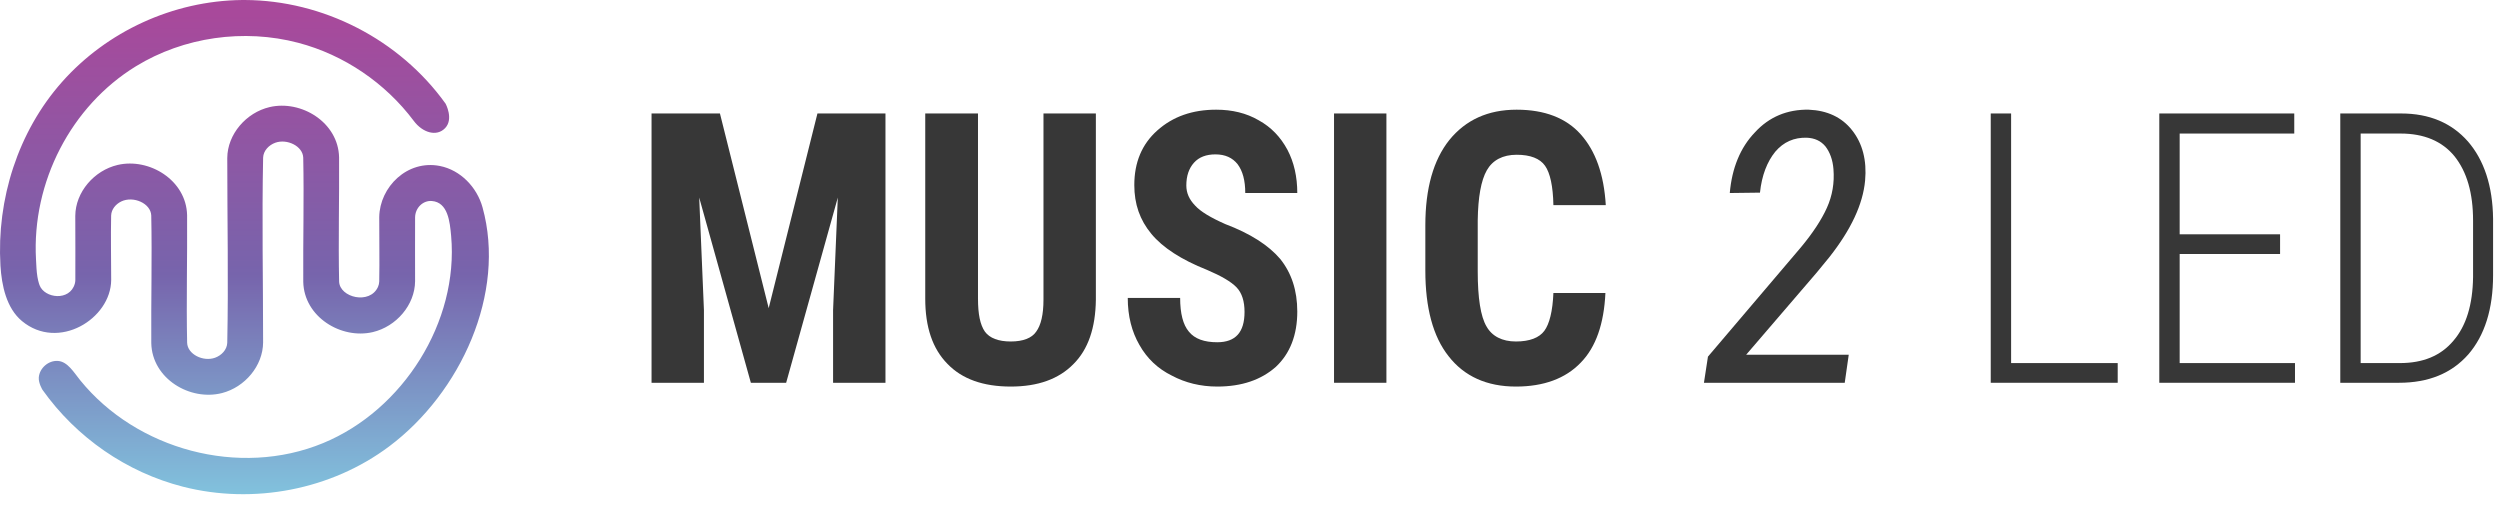
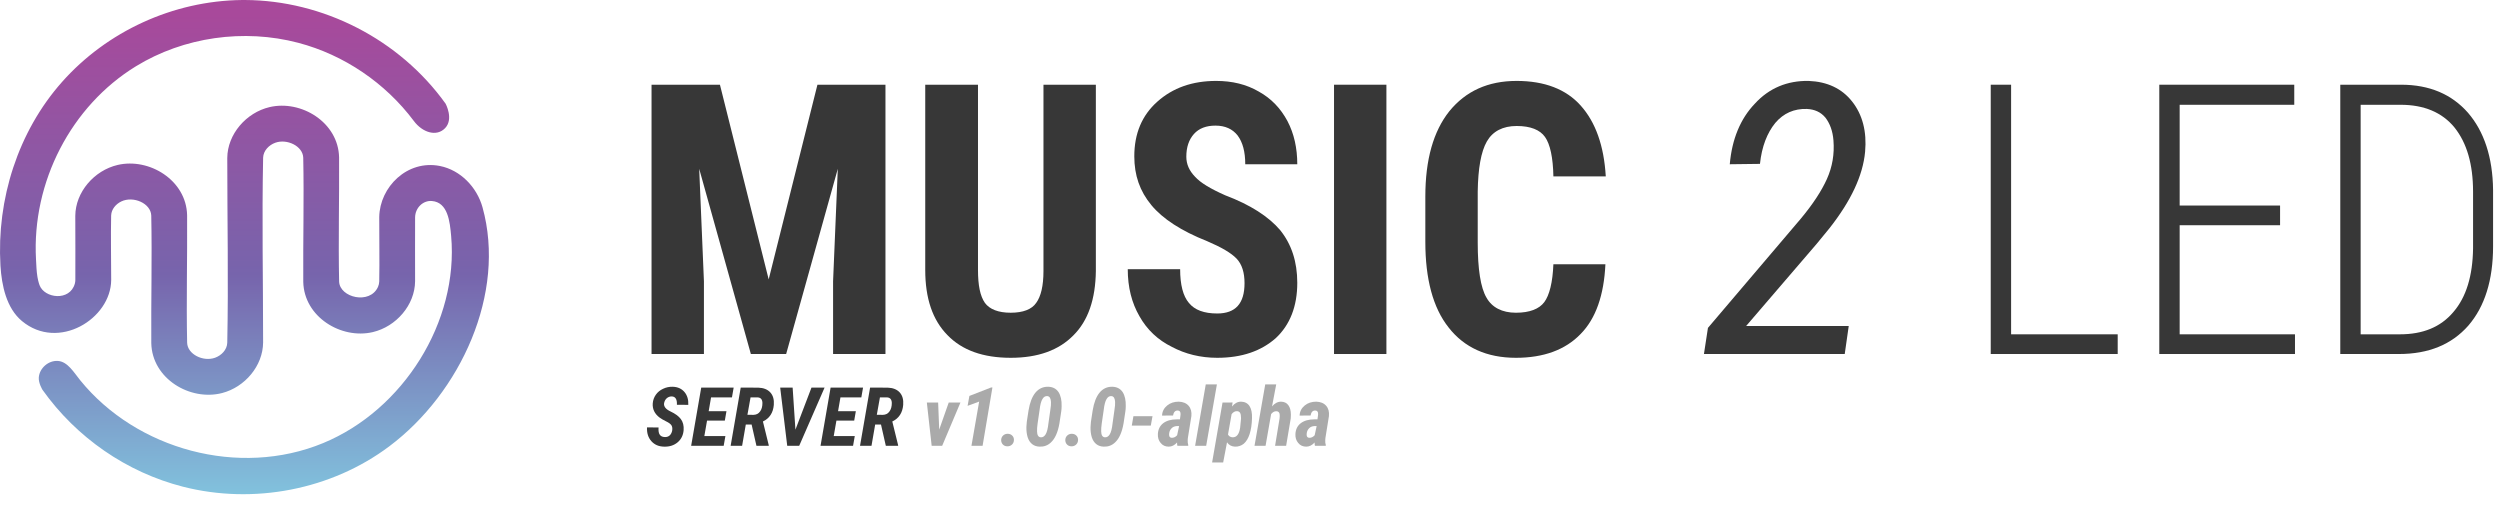
<svg xmlns="http://www.w3.org/2000/svg" width="100%" height="100%" viewBox="0 0 223 45" version="1.1" xml:space="preserve" style="fill-rule:evenodd;clip-rule:evenodd;stroke-linejoin:round;stroke-miterlimit:2;">
  <g transform="matrix(1,0,0,1,-524.615,-647.222)">
-     <g transform="matrix(1,0,0,1,-7.53937,-6.38418)">
-       <g transform="matrix(2.70421,0,0,2.81548,-3331.6,-1347.13)">
+     <g transform="matrix(2.70421,0,0,2.81548,-3339.14,-1356.08)">
+       <g>
        <g transform="matrix(12,0,0,12,1449.6,722.747)">
          <path d="M0.245,-0.711L0.379,-0.197L0.513,-0.711L0.7,-0.711L0.7,0L0.556,0L0.556,-0.192L0.569,-0.489L0.427,0L0.33,0L0.188,-0.489L0.201,-0.192L0.201,0L0.057,0L0.057,-0.711L0.245,-0.711Z" style="fill:rgb(55,55,55);fill-rule:nonzero;" />
        </g>
        <g transform="matrix(12,0,0,12,1458.7,722.747)">
          <path d="M0.52,-0.711L0.52,-0.219C0.519,-0.145 0.499,-0.088 0.458,-0.049C0.418,-0.01 0.361,0.01 0.286,0.01C0.21,0.01 0.152,-0.01 0.112,-0.05C0.071,-0.09 0.051,-0.147 0.051,-0.222L0.051,-0.711L0.196,-0.711L0.196,-0.222C0.196,-0.181 0.202,-0.153 0.215,-0.135C0.228,-0.118 0.252,-0.109 0.286,-0.109C0.32,-0.109 0.344,-0.118 0.356,-0.135C0.369,-0.152 0.376,-0.18 0.376,-0.219L0.376,-0.711L0.52,-0.711Z" style="fill:rgb(55,55,55);fill-rule:nonzero;" />
        </g>
        <g transform="matrix(12,0,0,12,1465.56,722.747)">
          <path d="M0.357,-0.187C0.357,-0.215 0.35,-0.237 0.335,-0.252C0.32,-0.267 0.293,-0.282 0.254,-0.298C0.183,-0.325 0.132,-0.357 0.101,-0.393C0.069,-0.43 0.054,-0.472 0.054,-0.522C0.054,-0.582 0.075,-0.63 0.117,-0.666C0.16,-0.703 0.214,-0.721 0.279,-0.721C0.323,-0.721 0.362,-0.712 0.396,-0.693C0.43,-0.675 0.456,-0.649 0.475,-0.615C0.493,-0.582 0.502,-0.544 0.502,-0.501L0.359,-0.501C0.359,-0.534 0.352,-0.559 0.338,-0.577C0.324,-0.594 0.304,-0.603 0.277,-0.603C0.252,-0.603 0.232,-0.596 0.218,-0.581C0.204,-0.566 0.197,-0.546 0.197,-0.521C0.197,-0.501 0.205,-0.484 0.221,-0.468C0.236,-0.452 0.264,-0.436 0.304,-0.419C0.373,-0.394 0.423,-0.363 0.455,-0.327C0.486,-0.29 0.502,-0.244 0.502,-0.188C0.502,-0.126 0.482,-0.077 0.443,-0.042C0.403,-0.008 0.35,0.01 0.282,0.01C0.236,0.01 0.194,0 0.157,-0.019C0.119,-0.037 0.089,-0.064 0.068,-0.1C0.047,-0.135 0.036,-0.176 0.036,-0.224L0.18,-0.224C0.18,-0.183 0.188,-0.153 0.204,-0.135C0.22,-0.116 0.246,-0.107 0.282,-0.107C0.332,-0.107 0.357,-0.133 0.357,-0.187Z" style="fill:rgb(55,55,55);fill-rule:nonzero;" />
        </g>
        <g transform="matrix(12,0,0,12,1472.04,722.747)">
-           <rect x="0.063" y="-0.711" width="0.144" height="0.711" style="fill:rgb(55,55,55);fill-rule:nonzero;" />
+           <rect x="0.063" y="-0.711" width="0.144" height="0.711" style="fill:rgb(55,55,55);" />
        </g>
        <g transform="matrix(12,0,0,12,1475.28,722.747)">
          <path d="M0.539,-0.237C0.535,-0.156 0.513,-0.094 0.471,-0.053C0.429,-0.011 0.369,0.01 0.293,0.01C0.213,0.01 0.151,-0.017 0.108,-0.07C0.065,-0.122 0.044,-0.198 0.044,-0.296L0.044,-0.416C0.044,-0.513 0.066,-0.588 0.11,-0.641C0.155,-0.694 0.216,-0.721 0.295,-0.721C0.372,-0.721 0.431,-0.699 0.471,-0.656C0.512,-0.612 0.535,-0.55 0.54,-0.469L0.396,-0.469C0.395,-0.519 0.387,-0.554 0.373,-0.573C0.359,-0.592 0.333,-0.602 0.295,-0.602C0.257,-0.602 0.229,-0.588 0.213,-0.561C0.197,-0.534 0.189,-0.49 0.188,-0.429L0.188,-0.294C0.188,-0.224 0.196,-0.175 0.212,-0.149C0.227,-0.123 0.255,-0.109 0.293,-0.109C0.331,-0.109 0.357,-0.119 0.371,-0.137C0.385,-0.155 0.394,-0.189 0.396,-0.237L0.539,-0.237Z" style="fill:rgb(55,55,55);fill-rule:nonzero;" />
        </g>
        <g transform="matrix(12,0,0,12,1484.89,722.747)">
          <path d="M0.396,0L0.009,0L0.02,-0.069L0.275,-0.357C0.308,-0.395 0.332,-0.43 0.347,-0.462C0.362,-0.494 0.368,-0.528 0.365,-0.564C0.363,-0.589 0.355,-0.609 0.343,-0.624C0.33,-0.639 0.313,-0.646 0.292,-0.647C0.257,-0.648 0.228,-0.636 0.205,-0.61C0.183,-0.584 0.168,-0.548 0.163,-0.502L0.08,-0.501C0.086,-0.567 0.109,-0.621 0.149,-0.661C0.188,-0.702 0.238,-0.722 0.297,-0.721C0.348,-0.719 0.388,-0.701 0.416,-0.667C0.445,-0.632 0.457,-0.587 0.452,-0.534C0.446,-0.471 0.413,-0.404 0.354,-0.332L0.319,-0.291L0.125,-0.074L0.407,-0.074L0.396,0Z" style="fill:rgb(55,55,55);fill-rule:nonzero;" />
        </g>
        <g transform="matrix(12,0,0,12,1493.45,722.747)">
          <path d="M0.14,-0.052L0.433,-0.052L0.433,0L0.084,0L0.084,-0.711L0.14,-0.711L0.14,-0.052Z" style="fill:rgb(55,55,55);fill-rule:nonzero;" />
        </g>
        <g transform="matrix(12,0,0,12,1499.01,722.747)">
          <path d="M0.416,-0.34L0.14,-0.34L0.14,-0.052L0.457,-0.052L0.457,0L0.084,0L0.084,-0.711L0.455,-0.711L0.455,-0.658L0.14,-0.658L0.14,-0.392L0.416,-0.392L0.416,-0.34Z" style="fill:rgb(55,55,55);fill-rule:nonzero;" />
        </g>
        <g transform="matrix(12,0,0,12,1504.98,722.747)">
          <path d="M0.084,0L0.084,-0.711L0.251,-0.711C0.329,-0.711 0.39,-0.686 0.435,-0.637C0.479,-0.588 0.503,-0.52 0.504,-0.433L0.504,-0.284C0.504,-0.195 0.481,-0.125 0.436,-0.075C0.39,-0.025 0.327,0 0.245,0L0.084,0ZM0.14,-0.658L0.14,-0.052L0.248,-0.052C0.311,-0.052 0.36,-0.071 0.395,-0.111C0.43,-0.15 0.448,-0.206 0.449,-0.279L0.449,-0.428C0.449,-0.501 0.432,-0.557 0.398,-0.598C0.364,-0.638 0.314,-0.658 0.25,-0.658L0.14,-0.658Z" style="fill:rgb(55,55,55);fill-rule:nonzero;" />
        </g>
      </g>
    </g>
-     <g transform="matrix(1,0,0,1,-7.53937,-6.38418)">
-       <g transform="matrix(0.266481,0,0,0.266481,504.731,436.649)">
+     <g transform="matrix(0.266481,0,0,0.266481,497.192,430.265)">
+       <g>
        <path d="M184.875,814.157C210.957,814.266 236.587,827.273 252.065,848.862C252.065,848.862 254.828,853.967 251.917,857.029C249.047,860.047 244.32,858.531 241.426,854.64C231.918,841.948 218.083,832.511 202.725,828.478C184.54,823.702 164.442,826.519 148.423,836.331C126.726,849.621 113.528,875.096 114.962,901.008C115.071,902.967 115.123,904.937 115.44,906.851C115.507,907.253 115.586,907.653 115.68,908.049C115.75,908.348 115.83,908.645 115.919,908.938C115.985,909.156 116.057,909.372 116.135,909.586C117.77,914.048 126.267,915.085 127.953,909.124C128.063,908.734 128.118,908.334 128.127,907.929C128.176,900.758 128.115,893.586 128.109,886.415C128.166,878.429 134.451,871.209 142.278,869.372C152.829,866.896 165.294,874.45 165.539,886.2C165.642,900.432 165.251,914.669 165.549,928.899C165.683,932.768 170.934,935.325 174.894,933.902C177.011,933.141 178.894,931.263 178.977,928.898C179.408,908.285 178.981,887.663 178.982,867.045C179.039,859.069 185.324,851.842 193.151,850.006C203.702,847.53 216.167,855.078 216.412,866.835C216.507,880.688 216.132,894.544 216.422,908.395C216.611,913.788 226.726,916.226 229.438,910.184C229.69,909.623 229.828,909.012 229.85,908.395C230,901.198 229.816,893.998 229.854,886.799C230.015,876.754 239.231,867.538 250.181,869.721C257.03,871.087 262.54,876.777 264.424,883.56C272.405,912.301 257.106,945.621 233.226,963.547C213.835,978.104 187.793,983.123 164.139,977.068C145.318,972.249 128.508,960.658 117.134,944.645C117.134,944.645 115.753,942.416 115.892,940.52C116.121,937.391 119.121,934.74 122.314,934.974C125.575,935.213 127.621,938.813 129.782,941.473C148.618,964.664 182.973,974.087 211.094,962.464C237.87,951.396 256.496,921.866 253.921,893.139C253.496,888.394 252.862,881.851 247.446,881.436C244.544,881.213 241.905,883.664 241.853,886.927C241.816,894.046 241.852,901.165 241.852,908.284C241.798,916.265 235.51,923.489 227.683,925.326C217.131,927.802 204.667,920.254 204.421,908.497C204.327,894.643 204.701,880.786 204.412,866.935C204.277,863.055 198.995,860.521 195.067,861.932C192.949,862.694 191.067,864.573 190.984,866.935C190.561,887.548 190.98,908.17 190.979,928.788C190.925,936.619 184.885,943.742 177.247,945.721C166.583,948.483 153.798,940.96 153.548,929C153.451,914.767 153.836,900.531 153.539,886.301C153.397,882.205 147.528,879.652 143.502,881.588C141.693,882.459 140.184,884.201 140.111,886.301C139.96,893.493 140.121,900.687 140.127,907.881C140.039,920.903 122.424,931.735 110.258,921.623C105.033,917.279 103.469,909.699 103.062,903.079C101.744,880.843 108.945,858.175 123.692,841.568C138.704,824.663 160.826,814.432 183.818,814.161C184.17,814.158 184.523,814.157 184.875,814.157Z" style="fill:url(#_Linear1);" />
+       </g>
+     </g>
+     <g transform="matrix(0.609036,0,0,0.609036,545.735,663.276)">
+       <g transform="matrix(12,0,0,12,59.795,38.9366)">
+         <path d="M0.332,-0.19C0.335,-0.215 0.332,-0.235 0.322,-0.251C0.311,-0.267 0.29,-0.283 0.258,-0.298C0.225,-0.314 0.198,-0.33 0.176,-0.346C0.117,-0.391 0.089,-0.449 0.094,-0.518C0.097,-0.557 0.11,-0.593 0.132,-0.624C0.154,-0.655 0.183,-0.679 0.22,-0.696C0.257,-0.714 0.296,-0.722 0.338,-0.721C0.399,-0.719 0.446,-0.698 0.481,-0.657C0.515,-0.617 0.531,-0.564 0.528,-0.5L0.389,-0.501C0.392,-0.568 0.371,-0.602 0.325,-0.603C0.301,-0.603 0.281,-0.595 0.263,-0.579C0.246,-0.563 0.236,-0.542 0.232,-0.517C0.228,-0.479 0.254,-0.446 0.312,-0.419C0.369,-0.392 0.41,-0.362 0.436,-0.328C0.464,-0.291 0.475,-0.245 0.471,-0.191C0.466,-0.13 0.442,-0.08 0.398,-0.043C0.354,-0.006 0.299,0.012 0.233,0.01C0.167,0.009 0.115,-0.014 0.077,-0.057C0.038,-0.101 0.021,-0.157 0.024,-0.225L0.165,-0.224C0.162,-0.182 0.167,-0.152 0.181,-0.134C0.194,-0.116 0.216,-0.107 0.245,-0.107C0.27,-0.107 0.29,-0.115 0.305,-0.131C0.319,-0.146 0.328,-0.166 0.332,-0.19Z" style="fill:rgb(55,55,55);fill-rule:nonzero;" />
+       </g>
+       <g transform="matrix(12,0,0,12,66.5008,38.9366)">
+         <path d="M0.415,-0.308L0.198,-0.308L0.165,-0.119L0.422,-0.119L0.401,0L0.004,0L0.127,-0.711L0.523,-0.711L0.502,-0.591L0.247,-0.591L0.218,-0.423L0.435,-0.423L0.415,-0.308Z" style="fill:rgb(55,55,55);fill-rule:nonzero;" />
+       </g>
+       <g transform="matrix(12,0,0,12,72.2722,38.9366)">
+         <path d="M0.261,-0.26L0.19,-0.26L0.145,0L0.005,0L0.128,-0.711L0.343,-0.71C0.406,-0.708 0.455,-0.689 0.489,-0.652C0.523,-0.615 0.537,-0.564 0.532,-0.5C0.524,-0.403 0.479,-0.335 0.399,-0.297L0.47,-0.008L0.47,0L0.32,0L0.261,-0.26ZM0.21,-0.379L0.284,-0.378C0.318,-0.379 0.345,-0.392 0.364,-0.419C0.384,-0.445 0.393,-0.48 0.393,-0.523C0.392,-0.566 0.373,-0.588 0.337,-0.591L0.248,-0.591L0.21,-0.379Z" style="fill:rgb(55,55,55);fill-rule:nonzero;" />
+       </g>
+       <g transform="matrix(12,0,0,12,78.6648,38.9366)">
+         <path d="M0.263,-0.197L0.459,-0.711L0.619,-0.711L0.309,0L0.163,0L0.077,-0.711L0.229,-0.711L0.263,-0.197Z" style="fill:rgb(55,55,55);fill-rule:nonzero;" />
+       </g>
+       <g transform="matrix(12,0,0,12,85.45,38.9366)">
+         <path d="M0.415,-0.308L0.198,-0.308L0.165,-0.119L0.422,-0.119L0.401,0L0.004,0L0.127,-0.711L0.523,-0.711L0.502,-0.591L0.247,-0.591L0.218,-0.423L0.435,-0.423L0.415,-0.308Z" style="fill:rgb(55,55,55);fill-rule:nonzero;" />
+       </g>
+       <g transform="matrix(12,0,0,12,91.2215,38.9366)">
+         <path d="M0.261,-0.26L0.19,-0.26L0.145,0L0.005,0L0.128,-0.711L0.343,-0.71C0.406,-0.708 0.455,-0.689 0.489,-0.652C0.523,-0.615 0.537,-0.564 0.532,-0.5C0.524,-0.403 0.479,-0.335 0.399,-0.297L0.47,-0.008L0.47,0L0.32,0L0.261,-0.26ZM0.21,-0.379L0.284,-0.378C0.318,-0.379 0.345,-0.392 0.364,-0.419C0.384,-0.445 0.393,-0.48 0.393,-0.523C0.392,-0.566 0.373,-0.588 0.337,-0.591L0.248,-0.591L0.21,-0.379Z" style="fill:rgb(55,55,55);fill-rule:nonzero;" />
+       </g>
+       <g transform="matrix(12,0,0,12,100.468,38.9366)">
+         <path d="M0.201,-0.198L0.317,-0.528L0.46,-0.528L0.237,0L0.109,0L0.05,-0.528L0.188,-0.528L0.201,-0.198Z" style="fill:rgb(170,170,170);fill-rule:nonzero;" />
+       </g>
+       <g transform="matrix(12,0,0,12,105.753,38.9366)">
+         <path d="M0.29,0L0.154,0L0.248,-0.54L0.107,-0.488L0.129,-0.609L0.393,-0.712L0.41,-0.712L0.29,0Z" style="fill:rgb(170,170,170);fill-rule:nonzero;" />
+       </g>
+       <g transform="matrix(12,0,0,12,111.7,38.9366)">
+         <path d="M0.021,-0.067C0.021,-0.09 0.028,-0.109 0.043,-0.124C0.058,-0.139 0.077,-0.147 0.1,-0.147C0.122,-0.147 0.141,-0.14 0.155,-0.126C0.17,-0.112 0.177,-0.094 0.177,-0.073C0.177,-0.05 0.169,-0.031 0.154,-0.016C0.138,-0.001 0.12,0.006 0.098,0.006C0.075,0.006 0.057,-0.001 0.043,-0.015C0.029,-0.029 0.022,-0.047 0.021,-0.067Z" style="fill:rgb(170,170,170);fill-rule:nonzero;" />
+       </g>
+       <g transform="matrix(12,0,0,12,115.145,38.9366)">
+         <path d="M0.204,0.01C0.168,0.009 0.137,-0.001 0.112,-0.021C0.087,-0.041 0.069,-0.069 0.057,-0.106C0.046,-0.143 0.041,-0.184 0.042,-0.229C0.043,-0.252 0.045,-0.273 0.047,-0.294L0.068,-0.431C0.084,-0.528 0.112,-0.601 0.153,-0.65C0.194,-0.699 0.247,-0.723 0.31,-0.721C0.365,-0.719 0.406,-0.697 0.434,-0.656C0.461,-0.614 0.474,-0.556 0.472,-0.483C0.472,-0.46 0.47,-0.438 0.467,-0.418L0.445,-0.273C0.426,-0.164 0.391,-0.087 0.341,-0.041C0.303,-0.005 0.257,0.012 0.204,0.01ZM0.334,-0.438L0.341,-0.492L0.342,-0.535C0.341,-0.556 0.337,-0.573 0.33,-0.586C0.322,-0.599 0.311,-0.606 0.297,-0.607C0.273,-0.609 0.253,-0.597 0.238,-0.571C0.222,-0.546 0.21,-0.501 0.203,-0.438L0.179,-0.274L0.173,-0.22L0.172,-0.177C0.173,-0.13 0.188,-0.106 0.217,-0.104C0.241,-0.102 0.26,-0.114 0.276,-0.139C0.292,-0.164 0.304,-0.209 0.311,-0.274L0.334,-0.438Z" style="fill:rgb(170,170,170);fill-rule:nonzero;" />
+       </g>
+       <g transform="matrix(12,0,0,12,121.093,38.9366)">
+         <path d="M0.021,-0.067C0.021,-0.09 0.028,-0.109 0.043,-0.124C0.058,-0.139 0.077,-0.147 0.1,-0.147C0.122,-0.147 0.141,-0.14 0.155,-0.126C0.17,-0.112 0.177,-0.094 0.177,-0.073C0.177,-0.05 0.169,-0.031 0.154,-0.016C0.138,-0.001 0.12,0.006 0.098,0.006C0.075,0.006 0.057,-0.001 0.043,-0.015C0.029,-0.029 0.022,-0.047 0.021,-0.067Z" style="fill:rgb(170,170,170);fill-rule:nonzero;" />
+       </g>
+       <g transform="matrix(12,0,0,12,124.538,38.9366)">
+         <path d="M0.204,0.01C0.168,0.009 0.137,-0.001 0.112,-0.021C0.087,-0.041 0.069,-0.069 0.057,-0.106C0.046,-0.143 0.041,-0.184 0.042,-0.229C0.043,-0.252 0.045,-0.273 0.047,-0.294L0.068,-0.431C0.084,-0.528 0.112,-0.601 0.153,-0.65C0.194,-0.699 0.247,-0.723 0.31,-0.721C0.365,-0.719 0.406,-0.697 0.434,-0.656C0.461,-0.614 0.474,-0.556 0.472,-0.483C0.472,-0.46 0.47,-0.438 0.467,-0.418L0.445,-0.273C0.426,-0.164 0.391,-0.087 0.341,-0.041C0.303,-0.005 0.257,0.012 0.204,0.01ZM0.334,-0.438L0.341,-0.492L0.342,-0.535C0.341,-0.556 0.337,-0.573 0.33,-0.586C0.322,-0.599 0.311,-0.606 0.297,-0.607C0.273,-0.609 0.253,-0.597 0.238,-0.571C0.222,-0.546 0.21,-0.501 0.203,-0.438L0.179,-0.274L0.173,-0.22L0.172,-0.177C0.173,-0.13 0.188,-0.106 0.217,-0.104C0.241,-0.102 0.26,-0.114 0.276,-0.139C0.292,-0.164 0.304,-0.209 0.311,-0.274L0.334,-0.438Z" style="fill:rgb(170,170,170);fill-rule:nonzero;" />
+       </g>
+       <g transform="matrix(12,0,0,12,130.485,38.9366)">
+         <path d="M0.282,-0.247L0.05,-0.247L0.07,-0.362L0.303,-0.362L0.282,-0.247Z" style="fill:rgb(170,170,170);fill-rule:nonzero;" />
+       </g>
+       <g transform="matrix(12,0,0,12,134.774,38.9366)">
+         <path d="M0.249,0C0.246,-0.011 0.245,-0.025 0.245,-0.041C0.215,-0.007 0.181,0.01 0.143,0.01C0.102,0.01 0.069,-0.005 0.045,-0.035C0.02,-0.064 0.009,-0.1 0.011,-0.144C0.014,-0.2 0.035,-0.244 0.076,-0.276C0.117,-0.307 0.172,-0.323 0.24,-0.323L0.28,-0.323L0.286,-0.366L0.288,-0.388C0.288,-0.417 0.276,-0.431 0.253,-0.431C0.222,-0.432 0.203,-0.411 0.196,-0.37L0.062,-0.369C0.064,-0.419 0.085,-0.46 0.124,-0.492C0.163,-0.524 0.21,-0.539 0.266,-0.539C0.318,-0.537 0.358,-0.521 0.386,-0.489C0.414,-0.457 0.425,-0.415 0.42,-0.363L0.377,-0.095L0.375,-0.069C0.374,-0.046 0.376,-0.026 0.382,-0.009L0.381,0L0.249,0ZM0.18,-0.098C0.203,-0.097 0.226,-0.107 0.246,-0.129L0.27,-0.241L0.241,-0.241C0.215,-0.239 0.194,-0.231 0.178,-0.214C0.162,-0.198 0.152,-0.178 0.149,-0.153L0.148,-0.134C0.148,-0.124 0.151,-0.115 0.156,-0.108C0.162,-0.102 0.17,-0.098 0.18,-0.098Z" style="fill:rgb(170,170,170);fill-rule:nonzero;" />
+       </g>
+       <g transform="matrix(12,0,0,12,140.311,38.9366)">
+         <path d="M0.139,0L0.004,0L0.134,-0.75L0.27,-0.75L0.139,0Z" style="fill:rgb(170,170,170);fill-rule:nonzero;" />
+       </g>
+       <g transform="matrix(12,0,0,12,143.305,38.9366)">
+         <path d="M0.241,0.01C0.199,0.008 0.167,-0.009 0.144,-0.043L0.097,0.203L-0.038,0.203L0.089,-0.528L0.212,-0.529L0.205,-0.48C0.237,-0.52 0.274,-0.539 0.315,-0.539C0.361,-0.538 0.396,-0.52 0.418,-0.486C0.441,-0.451 0.451,-0.402 0.449,-0.337C0.447,-0.262 0.437,-0.197 0.42,-0.144C0.403,-0.091 0.379,-0.052 0.349,-0.026C0.318,-0.001 0.282,0.011 0.241,0.01ZM0.315,-0.339C0.315,-0.369 0.311,-0.391 0.303,-0.403C0.295,-0.416 0.283,-0.422 0.266,-0.423C0.242,-0.424 0.22,-0.412 0.2,-0.387L0.156,-0.138C0.167,-0.117 0.185,-0.106 0.211,-0.104C0.261,-0.102 0.292,-0.141 0.304,-0.221L0.314,-0.321L0.315,-0.339Z" style="fill:rgb(170,170,170);fill-rule:nonzero;" />
+       </g>
+       <g transform="matrix(12,0,0,12,149.13,38.9366)">
+         <path d="M0.208,-0.481C0.241,-0.52 0.278,-0.539 0.318,-0.539C0.357,-0.538 0.387,-0.524 0.407,-0.496C0.428,-0.468 0.438,-0.429 0.438,-0.379L0.436,-0.333L0.38,0L0.245,0L0.3,-0.334L0.302,-0.363C0.304,-0.403 0.289,-0.422 0.26,-0.422C0.238,-0.423 0.217,-0.412 0.197,-0.388L0.129,0L-0.006,0L0.125,-0.75L0.259,-0.75L0.208,-0.481Z" style="fill:rgb(170,170,170);fill-rule:nonzero;" />
+       </g>
+       <g transform="matrix(12,0,0,12,154.919,38.9366)">
+         <path d="M0.249,0C0.246,-0.011 0.245,-0.025 0.245,-0.041C0.215,-0.007 0.181,0.01 0.143,0.01C0.102,0.01 0.069,-0.005 0.045,-0.035C0.02,-0.064 0.009,-0.1 0.011,-0.144C0.014,-0.2 0.035,-0.244 0.076,-0.276C0.117,-0.307 0.172,-0.323 0.24,-0.323L0.28,-0.323L0.286,-0.366L0.288,-0.388C0.288,-0.417 0.276,-0.431 0.253,-0.431C0.222,-0.432 0.203,-0.411 0.196,-0.37L0.062,-0.369C0.064,-0.419 0.085,-0.46 0.124,-0.492C0.163,-0.524 0.21,-0.539 0.266,-0.539C0.318,-0.537 0.358,-0.521 0.386,-0.489C0.414,-0.457 0.425,-0.415 0.42,-0.363L0.377,-0.095L0.375,-0.069C0.374,-0.046 0.376,-0.026 0.382,-0.009L0.381,0L0.249,0ZM0.18,-0.098C0.203,-0.097 0.226,-0.107 0.246,-0.129L0.27,-0.241L0.241,-0.241C0.215,-0.239 0.194,-0.231 0.178,-0.214C0.162,-0.198 0.152,-0.178 0.149,-0.153L0.148,-0.134C0.148,-0.124 0.151,-0.115 0.156,-0.108C0.162,-0.102 0.17,-0.098 0.18,-0.098Z" style="fill:rgb(170,170,170);fill-rule:nonzero;" />
      </g>
    </g>
  </g>
  <defs>
    <linearGradient id="_Linear1" x1="0" y1="0" x2="1" y2="0" gradientUnits="userSpaceOnUse" gradientTransform="matrix(1.06807e-14,-174.429,174.429,1.06807e-14,112.703,993.207)">
      <stop offset="0" style="stop-color:rgb(131,211,230);stop-opacity:1" />
      <stop offset="0.5" style="stop-color:rgb(119,100,172);stop-opacity:1" />
      <stop offset="1" style="stop-color:rgb(168,73,155);stop-opacity:1" />
    </linearGradient>
  </defs>
</svg>
